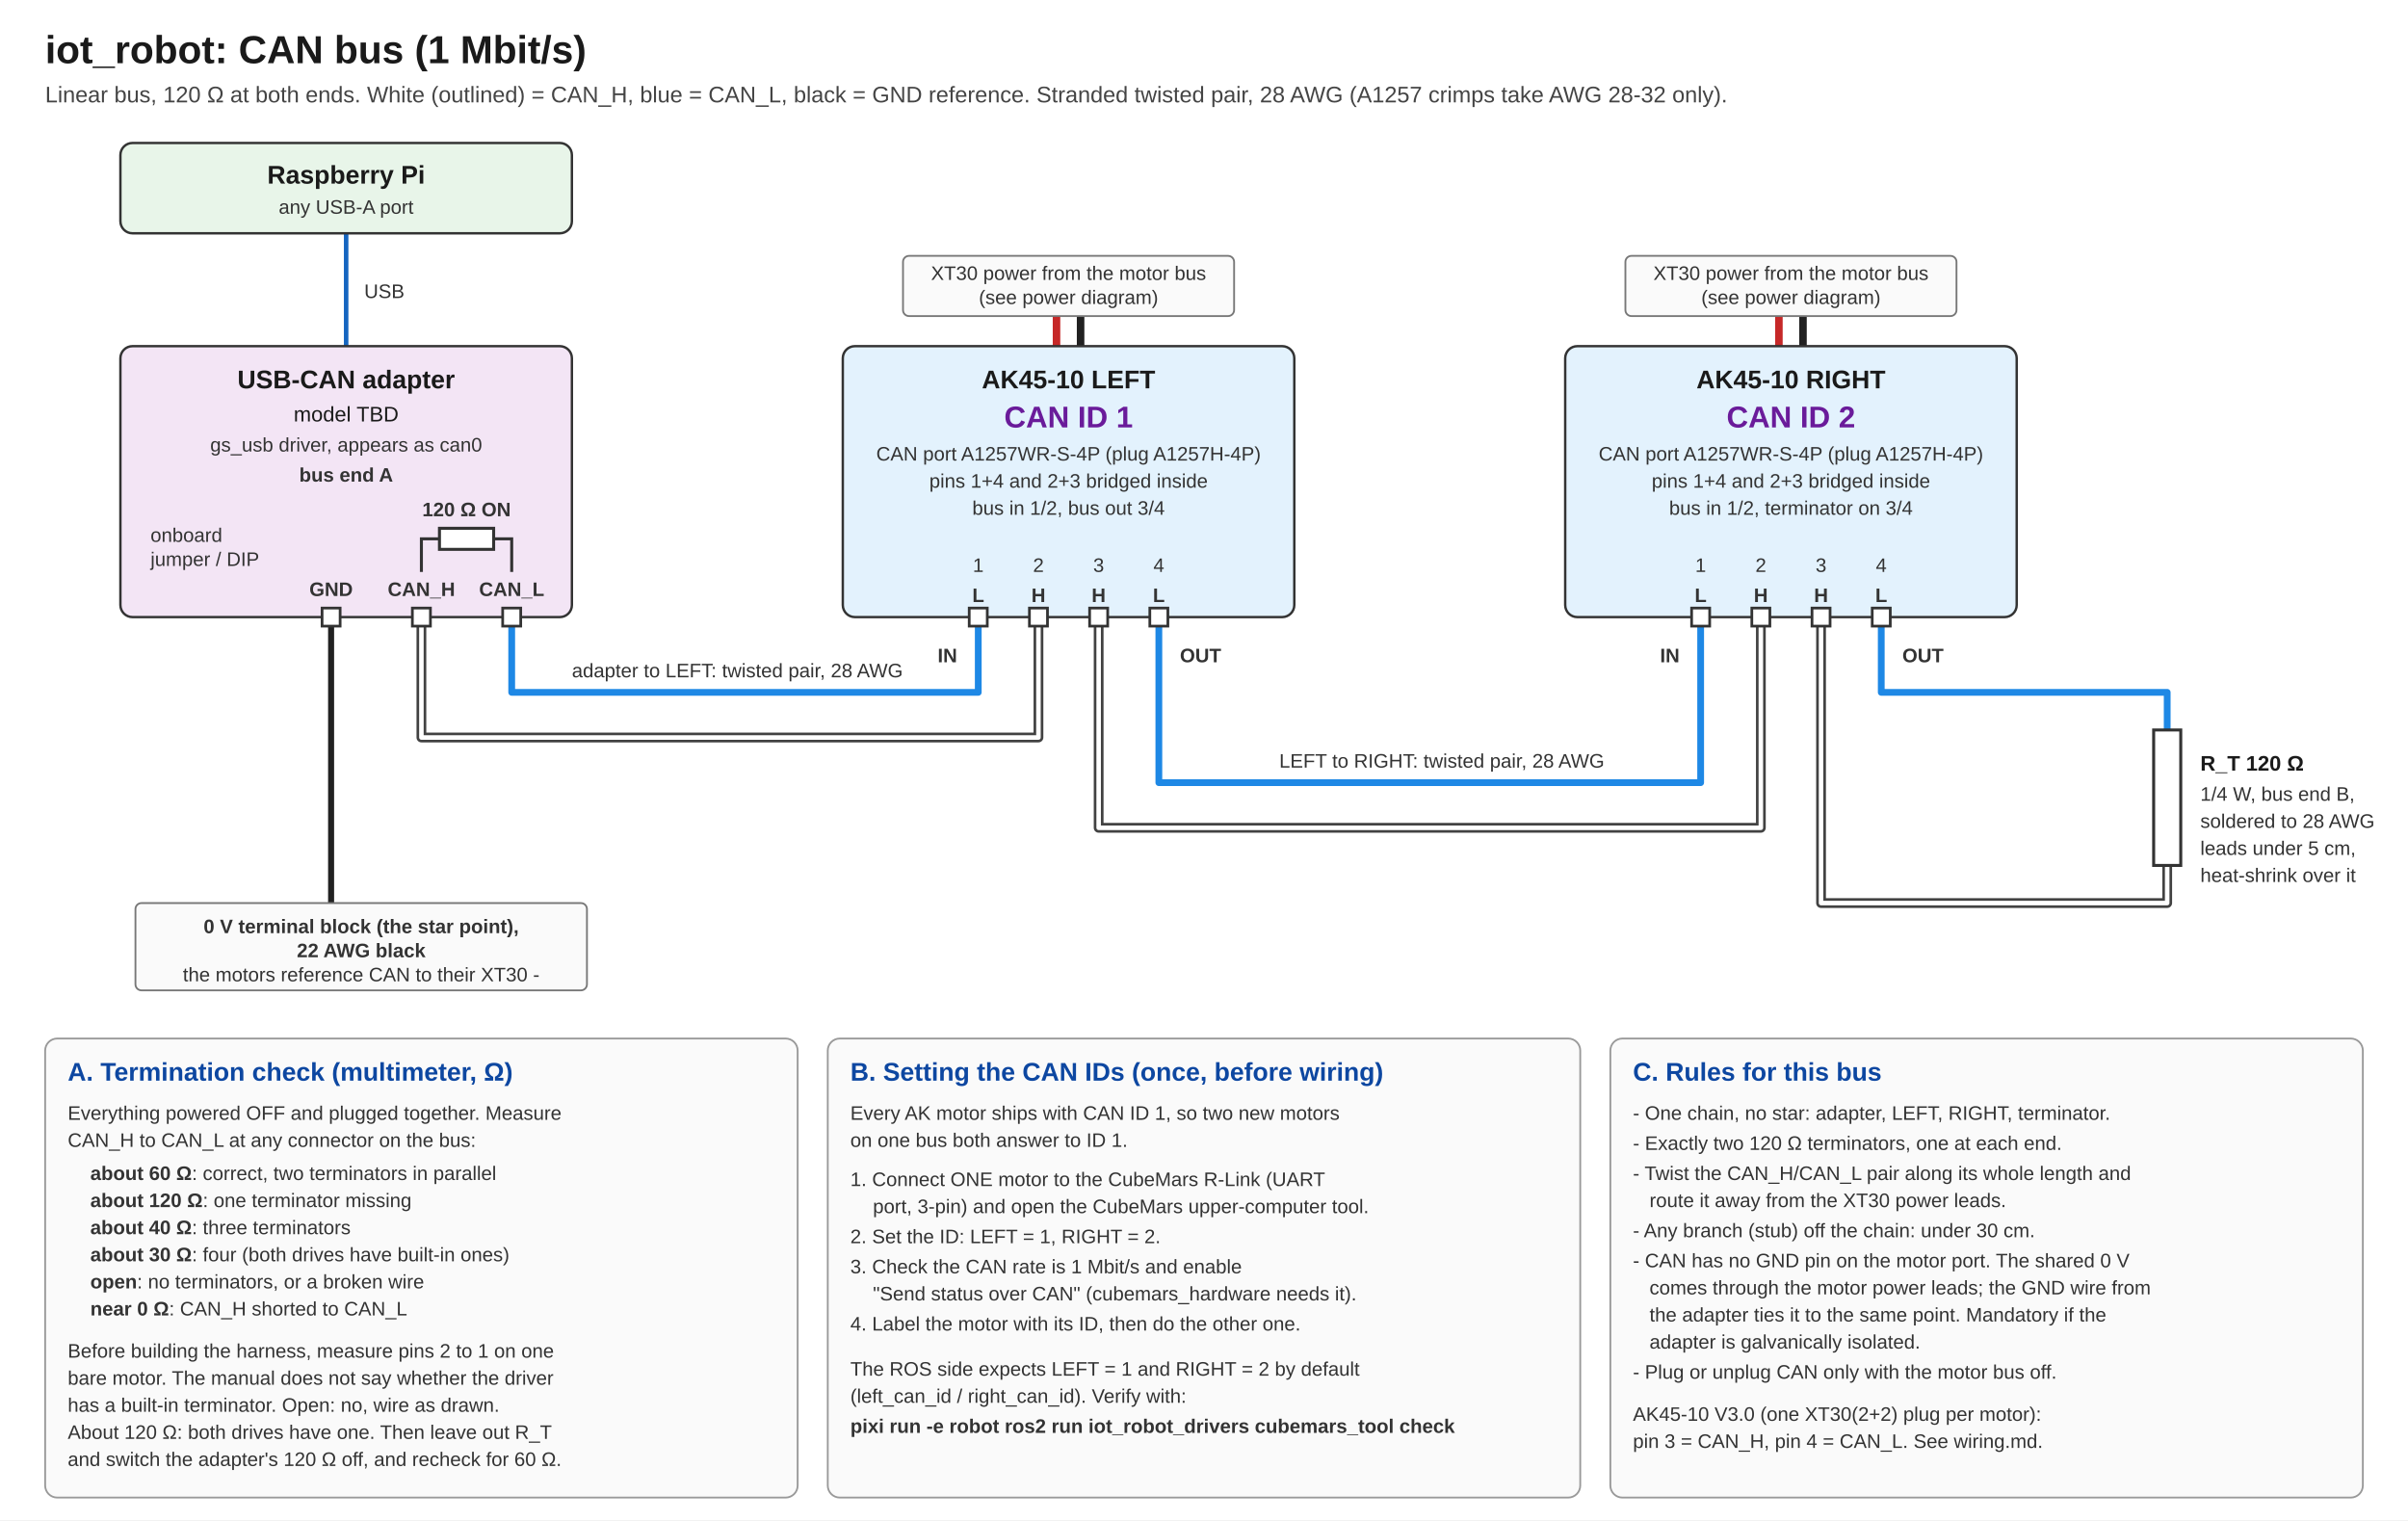
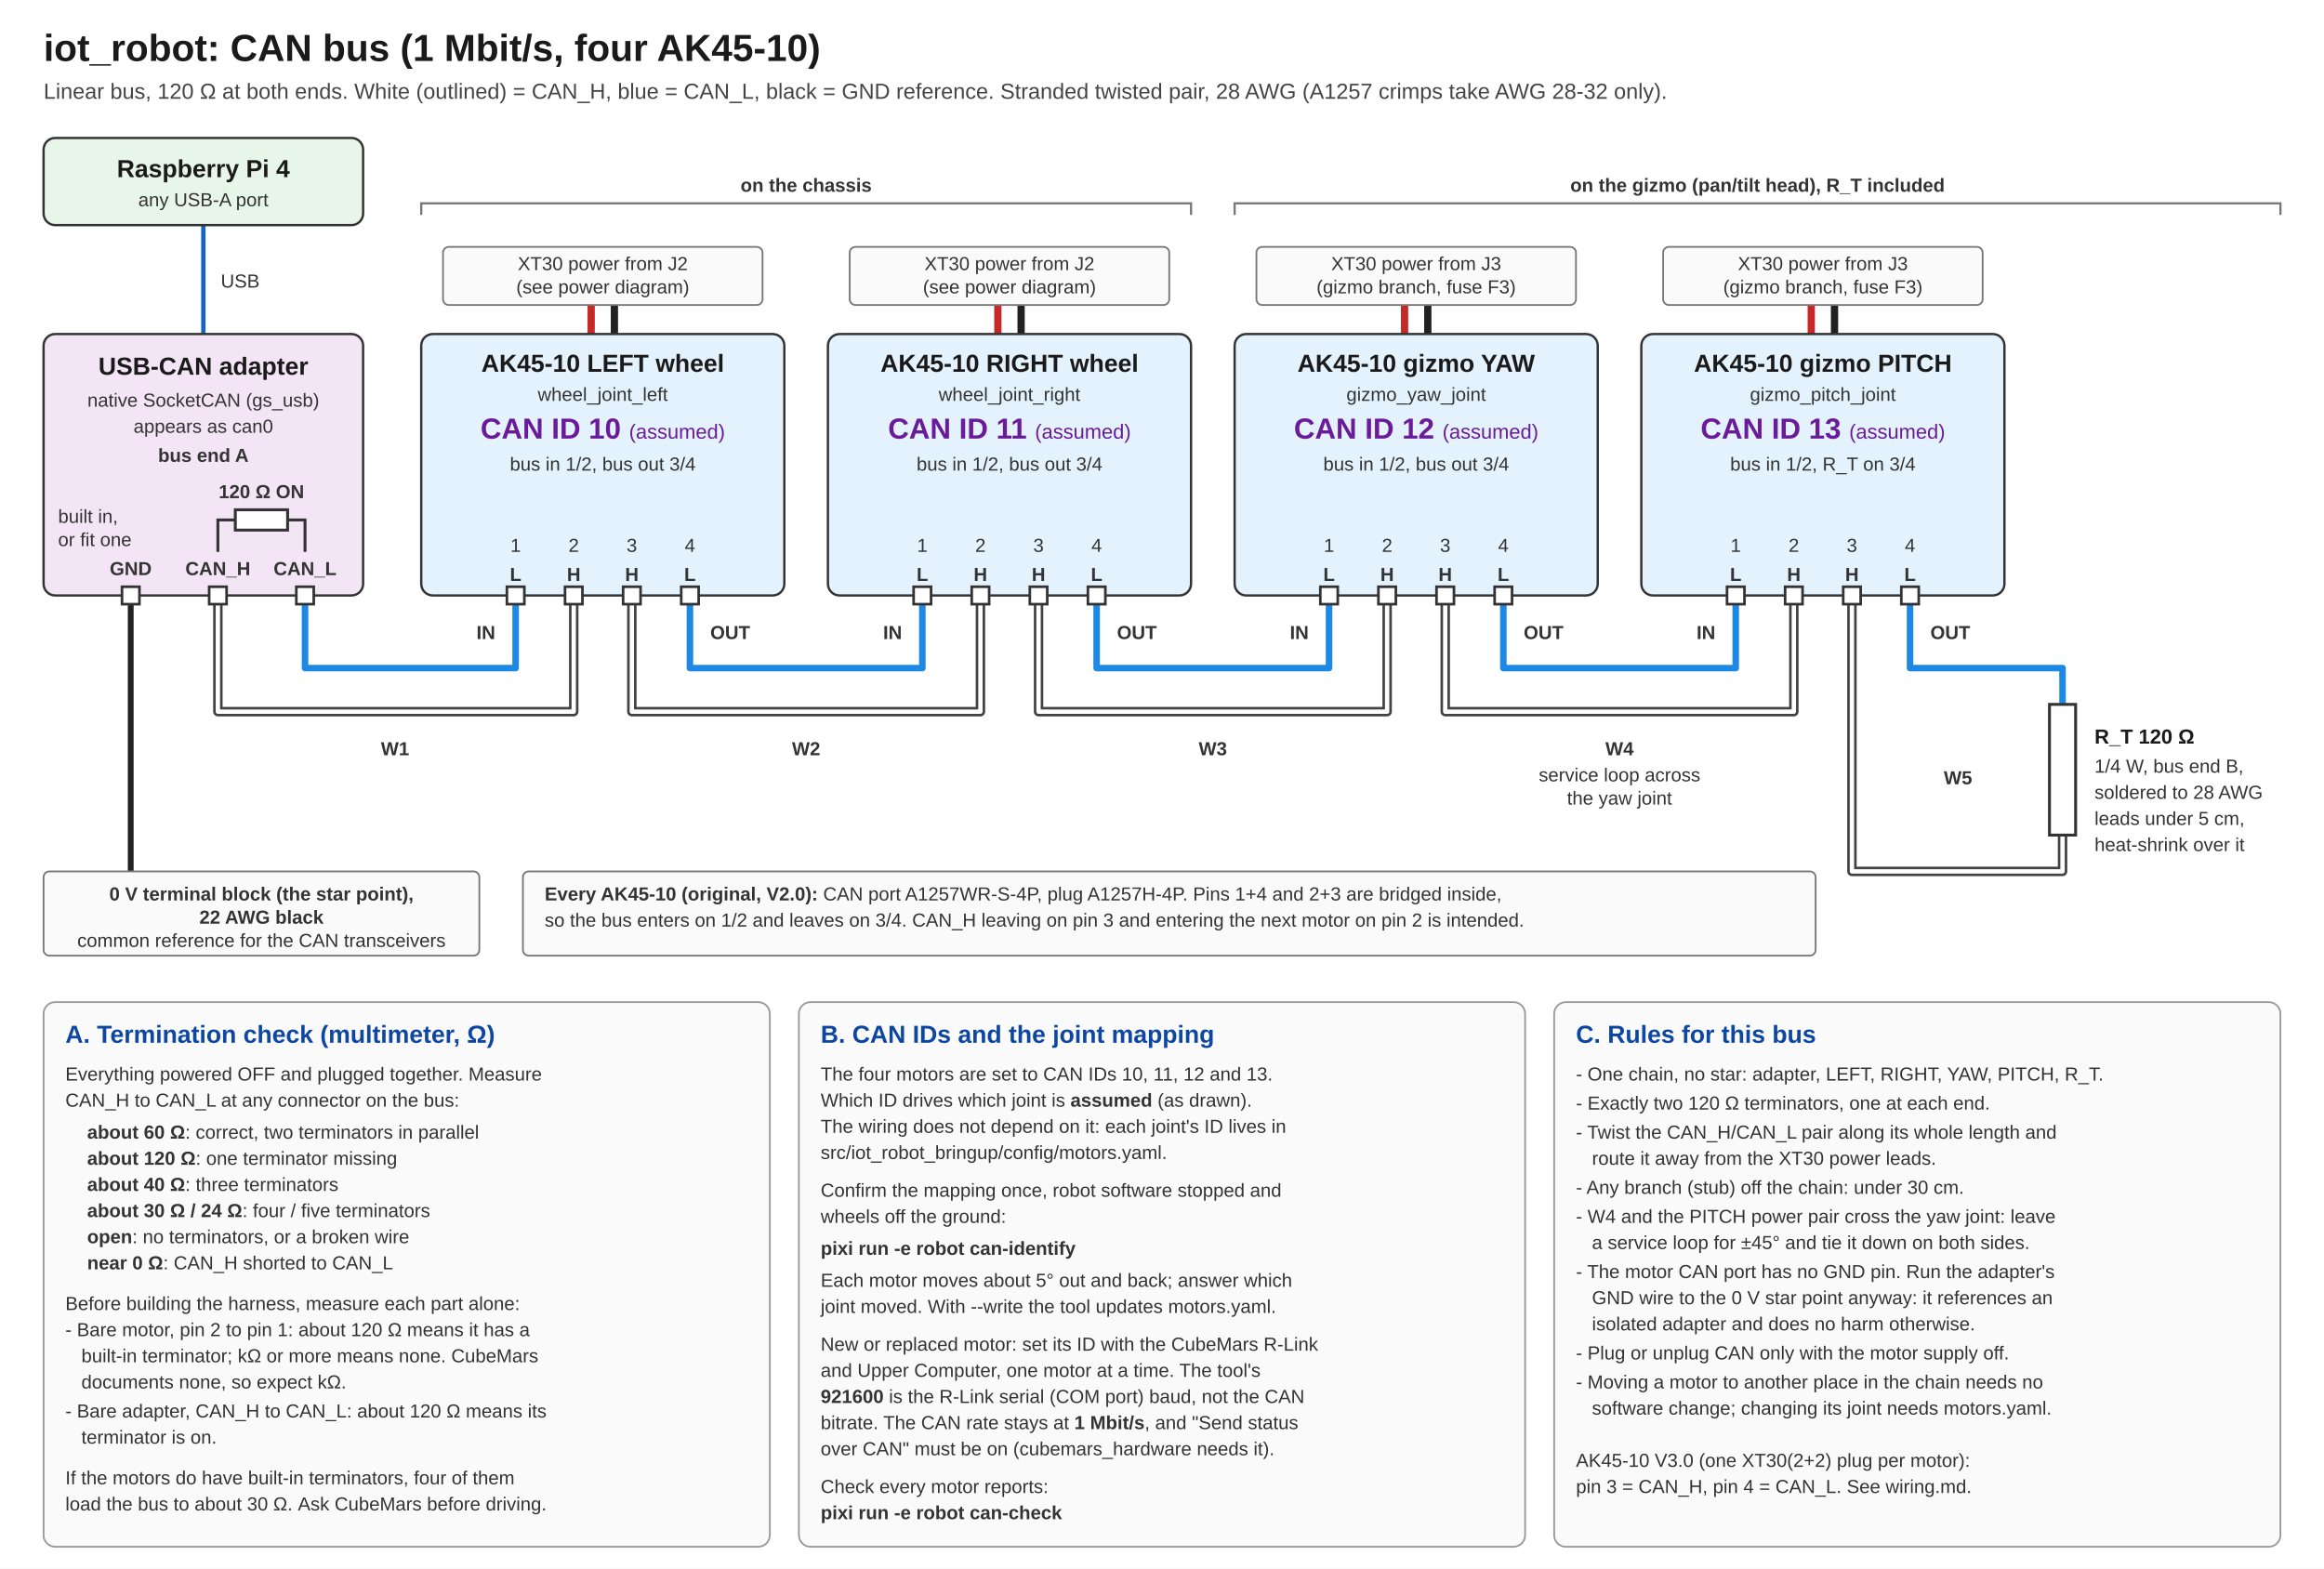
- <svg xmlns="http://www.w3.org/2000/svg" width="1600" height="1010" viewBox="0 0 1600 1010">
+ <svg xmlns="http://www.w3.org/2000/svg" width="1600" height="1080" viewBox="0 0 1600 1080">
  <style>
    text { font-family: Arial, Helvetica, sans-serif; fill: #1a1a1a; }
    .title { font-size: 26px; font-weight: bold; }
    .subtitle { font-size: 15px; fill: #444; }
    .h { font-size: 17px; font-weight: bold; }
    .ph { font-size: 17px; font-weight: bold; fill: #0d47a1; }
    .id { font-size: 20px; font-weight: bold; fill: #6a1b9a; }
+     .as { font-size: 14px; font-weight: normal; fill: #6a1b9a; }
    .t { font-size: 14px; }
    .s { font-size: 13px; fill: #333; }
    .b { font-weight: bold; }
    .box { stroke: #333; stroke-width: 1.6; }
    .act { fill: #e3f2fd; }
    .cpu { fill: #e8f5e9; }
    .ifc { fill: #f3e5f5; }
    .panel { fill: #fafafa; stroke: #999; stroke-width: 1.2; }
    .flag { fill: #fafafa; stroke: #777; stroke-width: 1.2; }
    .hcase { stroke: #424242; stroke-width: 6.5; fill: none; stroke-linejoin: round; }
    .hcore { stroke: #ffffff; stroke-width: 3; fill: none; stroke-linejoin: round; }
    .lo { stroke: #1e88e5; stroke-width: 4.5; fill: none; stroke-linejoin: round; }
    .gnd { stroke: #212121; stroke-width: 4; fill: none; stroke-linejoin: round; }
    .usb { stroke: #1565c0; stroke-width: 3; fill: none; }
    .pos { stroke: #c62828; stroke-width: 5; fill: none; }
    .neg { stroke: #212121; stroke-width: 5; fill: none; }
    .res { fill: #ffffff; stroke: #333; stroke-width: 2; }
    .lead { stroke: #333; stroke-width: 2; fill: none; }
    .pin { fill: #ffffff; stroke: #333; stroke-width: 1.8; }
+     .brk { stroke: #777; stroke-width: 1.5; fill: none; }
  </style>
-   <rect x="0" y="0" width="1600" height="1010" fill="#ffffff" />
-   <text x="30" y="42" class="title">iot_robot: CAN bus (1 Mbit/s)</text>
+   <rect x="0" y="0" width="1600" height="1080" fill="#ffffff" />
+   <text x="30" y="42" class="title">iot_robot: CAN bus (1 Mbit/s, four AK45-10)</text>
  <text x="30" y="68" class="subtitle">Linear bus, 120 Ω at both ends. White (outlined) = CAN_H, blue = CAN_L, black = GND reference. Stranded twisted pair, 28 AWG (A1257 crimps take AWG 28-32 only).</text>
-   <path class="lo" d="M340 410 V460 H650 V410" />
-   <path class="hcase" d="M280 410 V490 H690 V410" />
-   <path class="hcore" d="M280 410 V490 H690 V410" />
-   <path class="lo" d="M770 410 V520 H1130 V410" />
-   <path class="hcase" d="M730 410 V550 H1170 V410" />
-   <path class="hcore" d="M730 410 V550 H1170 V410" />
-   <path class="lo" d="M1250 410 V460 H1440 V485" />
-   <path class="hcase" d="M1210 410 V600 H1440 V575" />
-   <path class="hcore" d="M1210 410 V600 H1440 V575" />
-   <path class="gnd" d="M220 410 V600" />
-   <path class="usb" d="M230 155 V230" />
-   <path class="pos" d="M702 210 V230" />
-   <path class="neg" d="M718 210 V230" />
-   <path class="pos" d="M1182 210 V230" />
-   <path class="neg" d="M1198 210 V230" />
-   <rect class="box cpu" x="80" y="95" width="300" height="60" rx="8" />
-   <text x="230" y="122" class="h" text-anchor="middle">Raspberry Pi</text>
-   <text x="230" y="142" class="s" text-anchor="middle">any USB-A port</text>
-   <text x="242" y="198" class="s">USB</text>
-   <rect class="box ifc" x="80" y="230" width="300" height="180" rx="8" />
-   <text x="230" y="258" class="h" text-anchor="middle">USB-CAN adapter</text>
-   <text x="230" y="280" class="t" text-anchor="middle">model TBD</text>
-   <text x="230" y="300" class="s" text-anchor="middle">gs_usb driver, appears as can0</text>
-   <text x="230" y="320" class="s b" text-anchor="middle">bus end A</text>
-   <path class="lead" d="M280 380 V358 H292" />
-   <rect class="res" x="292" y="351" width="36" height="14" />
-   <path class="lead" d="M328 358 H340 V380" />
-   <text x="310" y="343" class="s b" text-anchor="middle">120 Ω ON</text>
-   <text x="220" y="396" class="s b" text-anchor="middle">GND</text>
-   <text x="280" y="396" class="s b" text-anchor="middle">CAN_H</text>
-   <text x="340" y="396" class="s b" text-anchor="middle">CAN_L</text>
-   <rect class="pin" x="214" y="404" width="12" height="12" />
-   <rect class="pin" x="274" y="404" width="12" height="12" />
-   <rect class="pin" x="334" y="404" width="12" height="12" />
-   <text x="100" y="360" class="s">onboard</text>
-   <text x="100" y="376" class="s">jumper / DIP</text>
-   <text x="380" y="450" class="s">adapter to LEFT: twisted pair, 28 AWG</text>
-   <rect class="flag" x="600" y="170" width="220" height="40" rx="4" />
-   <text x="710" y="186" class="s" text-anchor="middle">XT30 power from the motor bus</text>
-   <text x="710" y="202" class="s" text-anchor="middle">(see power diagram)</text>
-   <rect class="box act" x="560" y="230" width="300" height="180" rx="8" />
-   <text x="710" y="258" class="h" text-anchor="middle">AK45-10 LEFT</text>
-   <text x="710" y="284" class="id" text-anchor="middle">CAN ID 1</text>
-   <text x="710" y="306" class="s" text-anchor="middle">CAN port A1257WR-S-4P (plug A1257H-4P)</text>
-   <text x="710" y="324" class="s" text-anchor="middle">pins 1+4 and 2+3 bridged inside</text>
-   <text x="710" y="342" class="s" text-anchor="middle">bus in 1/2, bus out 3/4</text>
-   <text x="650" y="380" class="s" text-anchor="middle">1</text>
-   <text x="690" y="380" class="s" text-anchor="middle">2</text>
-   <text x="730" y="380" class="s" text-anchor="middle">3</text>
-   <text x="770" y="380" class="s" text-anchor="middle">4</text>
-   <text x="650" y="400" class="s b" text-anchor="middle">L</text>
-   <text x="690" y="400" class="s b" text-anchor="middle">H</text>
-   <text x="730" y="400" class="s b" text-anchor="middle">H</text>
-   <text x="770" y="400" class="s b" text-anchor="middle">L</text>
-   <rect class="pin" x="644" y="404" width="12" height="12" />
-   <rect class="pin" x="684" y="404" width="12" height="12" />
-   <rect class="pin" x="724" y="404" width="12" height="12" />
-   <rect class="pin" x="764" y="404" width="12" height="12" />
-   <text x="636" y="440" class="s b" text-anchor="end">IN</text>
-   <text x="784" y="440" class="s b">OUT</text>
-   <text x="850" y="510" class="s">LEFT to RIGHT: twisted pair, 28 AWG</text>
-   <rect class="flag" x="1080" y="170" width="220" height="40" rx="4" />
-   <text x="1190" y="186" class="s" text-anchor="middle">XT30 power from the motor bus</text>
-   <text x="1190" y="202" class="s" text-anchor="middle">(see power diagram)</text>
-   <rect class="box act" x="1040" y="230" width="300" height="180" rx="8" />
-   <text x="1190" y="258" class="h" text-anchor="middle">AK45-10 RIGHT</text>
-   <text x="1190" y="284" class="id" text-anchor="middle">CAN ID 2</text>
-   <text x="1190" y="306" class="s" text-anchor="middle">CAN port A1257WR-S-4P (plug A1257H-4P)</text>
-   <text x="1190" y="324" class="s" text-anchor="middle">pins 1+4 and 2+3 bridged inside</text>
-   <text x="1190" y="342" class="s" text-anchor="middle">bus in 1/2, terminator on 3/4</text>
-   <text x="1130" y="380" class="s" text-anchor="middle">1</text>
-   <text x="1170" y="380" class="s" text-anchor="middle">2</text>
-   <text x="1210" y="380" class="s" text-anchor="middle">3</text>
-   <text x="1250" y="380" class="s" text-anchor="middle">4</text>
-   <text x="1130" y="400" class="s b" text-anchor="middle">L</text>
-   <text x="1170" y="400" class="s b" text-anchor="middle">H</text>
-   <text x="1210" y="400" class="s b" text-anchor="middle">H</text>
-   <text x="1250" y="400" class="s b" text-anchor="middle">L</text>
-   <rect class="pin" x="1124" y="404" width="12" height="12" />
-   <rect class="pin" x="1164" y="404" width="12" height="12" />
-   <rect class="pin" x="1204" y="404" width="12" height="12" />
-   <rect class="pin" x="1244" y="404" width="12" height="12" />
-   <text x="1116" y="440" class="s b" text-anchor="end">IN</text>
-   <text x="1264" y="440" class="s b">OUT</text>
-   <rect class="res" x="1431" y="485" width="18" height="90" />
-   <text x="1462" y="512" class="t b">R_T 120 Ω</text>
-   <text x="1462" y="532" class="s">1/4 W, bus end B,</text>
-   <text x="1462" y="550" class="s">soldered to 28 AWG</text>
-   <text x="1462" y="568" class="s">leads under 5 cm,</text>
-   <text x="1462" y="586" class="s">heat-shrink over it</text>
-   <rect class="flag" x="90" y="600" width="300" height="58" rx="4" />
-   <text x="240" y="620" class="s b" text-anchor="middle">0 V terminal block (the star point),</text>
-   <text x="240" y="636" class="s b" text-anchor="middle">22 AWG black</text>
-   <text x="240" y="652" class="s" text-anchor="middle">the motors reference CAN to their XT30 -</text>
-   <rect class="panel" x="30" y="690" width="500" height="305" rx="8" />
+   <path class="brk" d="M290 148 V140 H820 V148" />
+   <text x="555" y="132" class="s b" text-anchor="middle">on the chassis</text>
+   <path class="brk" d="M850 148 V140 H1570 V148" />
+   <text x="1210" y="132" class="s b" text-anchor="middle">on the gizmo (pan/tilt head), R_T included</text>
+   <path class="lo" d="M210 410 V460 H355 V410" />
+   <path class="hcase" d="M150 410 V490 H395 V410" />
+   <path class="hcore" d="M150 410 V490 H395 V410" />
+   <path class="lo" d="M475 410 V460 H635 V410" />
+   <path class="hcase" d="M435 410 V490 H675 V410" />
+   <path class="hcore" d="M435 410 V490 H675 V410" />
+   <path class="lo" d="M755 410 V460 H915 V410" />
+   <path class="hcase" d="M715 410 V490 H955 V410" />
+   <path class="hcore" d="M715 410 V490 H955 V410" />
+   <path class="lo" d="M1035 410 V460 H1195 V410" />
+   <path class="hcase" d="M995 410 V490 H1235 V410" />
+   <path class="hcore" d="M995 410 V490 H1235 V410" />
+   <path class="lo" d="M1315 410 V460 H1420 V485" />
+   <path class="hcase" d="M1275 410 V600 H1420 V575" />
+   <path class="hcore" d="M1275 410 V600 H1420 V575" />
+   <path class="gnd" d="M90 410 V600" />
+   <path class="usb" d="M140 155 V230" />
+   <path class="pos" d="M407 210 V230" />
+   <path class="neg" d="M423 210 V230" />
+   <path class="pos" d="M687 210 V230" />
+   <path class="neg" d="M703 210 V230" />
+   <path class="pos" d="M967 210 V230" />
+   <path class="neg" d="M983 210 V230" />
+   <path class="pos" d="M1247 210 V230" />
+   <path class="neg" d="M1263 210 V230" />
+   <rect class="box cpu" x="30" y="95" width="220" height="60" rx="8" />
+   <text x="140" y="122" class="h" text-anchor="middle">Raspberry Pi 4</text>
+   <text x="140" y="142" class="s" text-anchor="middle">any USB-A port</text>
+   <text x="152" y="198" class="s">USB</text>
+   <rect class="box ifc" x="30" y="230" width="220" height="180" rx="8" />
+   <text x="140" y="258" class="h" text-anchor="middle">USB-CAN adapter</text>
+   <text x="140" y="280" class="s" text-anchor="middle">native SocketCAN (gs_usb)</text>
+   <text x="140" y="298" class="s" text-anchor="middle">appears as can0</text>
+   <text x="140" y="318" class="s b" text-anchor="middle">bus end A</text>
+   <path class="lead" d="M150 380 V358 H162" />
+   <rect class="res" x="162" y="351" width="36" height="14" />
+   <path class="lead" d="M198 358 H210 V380" />
+   <text x="180" y="343" class="s b" text-anchor="middle">120 Ω ON</text>
+   <text x="40" y="360" class="s">built in,</text>
+   <text x="40" y="376" class="s">or fit one</text>
+   <text x="90" y="396" class="s b" text-anchor="middle">GND</text>
+   <text x="150" y="396" class="s b" text-anchor="middle">CAN_H</text>
+   <text x="210" y="396" class="s b" text-anchor="middle">CAN_L</text>
+   <rect class="pin" x="84" y="404" width="12" height="12" />
+   <rect class="pin" x="144" y="404" width="12" height="12" />
+   <rect class="pin" x="204" y="404" width="12" height="12" />
+   <rect class="flag" x="305" y="170" width="220" height="40" rx="4" />
+   <text x="415" y="186" class="s" text-anchor="middle">XT30 power from J2</text>
+   <text x="415" y="202" class="s" text-anchor="middle">(see power diagram)</text>
+   <rect class="box act" x="290" y="230" width="250" height="180" rx="8" />
+   <text x="415" y="256" class="h" text-anchor="middle">AK45-10 LEFT wheel</text>
+   <text x="415" y="276" class="s" text-anchor="middle">wheel_joint_left</text>
+   <text x="415" y="302" class="id" text-anchor="middle">CAN ID 10 <tspan class="as">(assumed)</tspan>
+   </text>
+   <text x="415" y="324" class="s" text-anchor="middle">bus in 1/2, bus out 3/4</text>
+   <text x="355" y="380" class="s" text-anchor="middle">1</text>
+   <text x="395" y="380" class="s" text-anchor="middle">2</text>
+   <text x="435" y="380" class="s" text-anchor="middle">3</text>
+   <text x="475" y="380" class="s" text-anchor="middle">4</text>
+   <text x="355" y="400" class="s b" text-anchor="middle">L</text>
+   <text x="395" y="400" class="s b" text-anchor="middle">H</text>
+   <text x="435" y="400" class="s b" text-anchor="middle">H</text>
+   <text x="475" y="400" class="s b" text-anchor="middle">L</text>
+   <rect class="pin" x="349" y="404" width="12" height="12" />
+   <rect class="pin" x="389" y="404" width="12" height="12" />
+   <rect class="pin" x="429" y="404" width="12" height="12" />
+   <rect class="pin" x="469" y="404" width="12" height="12" />
+   <text x="341" y="440" class="s b" text-anchor="end">IN</text>
+   <text x="489" y="440" class="s b">OUT</text>
+   <rect class="flag" x="585" y="170" width="220" height="40" rx="4" />
+   <text x="695" y="186" class="s" text-anchor="middle">XT30 power from J2</text>
+   <text x="695" y="202" class="s" text-anchor="middle">(see power diagram)</text>
+   <rect class="box act" x="570" y="230" width="250" height="180" rx="8" />
+   <text x="695" y="256" class="h" text-anchor="middle">AK45-10 RIGHT wheel</text>
+   <text x="695" y="276" class="s" text-anchor="middle">wheel_joint_right</text>
+   <text x="695" y="302" class="id" text-anchor="middle">CAN ID 11 <tspan class="as">(assumed)</tspan>
+   </text>
+   <text x="695" y="324" class="s" text-anchor="middle">bus in 1/2, bus out 3/4</text>
+   <text x="635" y="380" class="s" text-anchor="middle">1</text>
+   <text x="675" y="380" class="s" text-anchor="middle">2</text>
+   <text x="715" y="380" class="s" text-anchor="middle">3</text>
+   <text x="755" y="380" class="s" text-anchor="middle">4</text>
+   <text x="635" y="400" class="s b" text-anchor="middle">L</text>
+   <text x="675" y="400" class="s b" text-anchor="middle">H</text>
+   <text x="715" y="400" class="s b" text-anchor="middle">H</text>
+   <text x="755" y="400" class="s b" text-anchor="middle">L</text>
+   <rect class="pin" x="629" y="404" width="12" height="12" />
+   <rect class="pin" x="669" y="404" width="12" height="12" />
+   <rect class="pin" x="709" y="404" width="12" height="12" />
+   <rect class="pin" x="749" y="404" width="12" height="12" />
+   <text x="621" y="440" class="s b" text-anchor="end">IN</text>
+   <text x="769" y="440" class="s b">OUT</text>
+   <rect class="flag" x="865" y="170" width="220" height="40" rx="4" />
+   <text x="975" y="186" class="s" text-anchor="middle">XT30 power from J3</text>
+   <text x="975" y="202" class="s" text-anchor="middle">(gizmo branch, fuse F3)</text>
+   <rect class="box act" x="850" y="230" width="250" height="180" rx="8" />
+   <text x="975" y="256" class="h" text-anchor="middle">AK45-10 gizmo YAW</text>
+   <text x="975" y="276" class="s" text-anchor="middle">gizmo_yaw_joint</text>
+   <text x="975" y="302" class="id" text-anchor="middle">CAN ID 12 <tspan class="as">(assumed)</tspan>
+   </text>
+   <text x="975" y="324" class="s" text-anchor="middle">bus in 1/2, bus out 3/4</text>
+   <text x="915" y="380" class="s" text-anchor="middle">1</text>
+   <text x="955" y="380" class="s" text-anchor="middle">2</text>
+   <text x="995" y="380" class="s" text-anchor="middle">3</text>
+   <text x="1035" y="380" class="s" text-anchor="middle">4</text>
+   <text x="915" y="400" class="s b" text-anchor="middle">L</text>
+   <text x="955" y="400" class="s b" text-anchor="middle">H</text>
+   <text x="995" y="400" class="s b" text-anchor="middle">H</text>
+   <text x="1035" y="400" class="s b" text-anchor="middle">L</text>
+   <rect class="pin" x="909" y="404" width="12" height="12" />
+   <rect class="pin" x="949" y="404" width="12" height="12" />
+   <rect class="pin" x="989" y="404" width="12" height="12" />
+   <rect class="pin" x="1029" y="404" width="12" height="12" />
+   <text x="901" y="440" class="s b" text-anchor="end">IN</text>
+   <text x="1049" y="440" class="s b">OUT</text>
+   <rect class="flag" x="1145" y="170" width="220" height="40" rx="4" />
+   <text x="1255" y="186" class="s" text-anchor="middle">XT30 power from J3</text>
+   <text x="1255" y="202" class="s" text-anchor="middle">(gizmo branch, fuse F3)</text>
+   <rect class="box act" x="1130" y="230" width="250" height="180" rx="8" />
+   <text x="1255" y="256" class="h" text-anchor="middle">AK45-10 gizmo PITCH</text>
+   <text x="1255" y="276" class="s" text-anchor="middle">gizmo_pitch_joint</text>
+   <text x="1255" y="302" class="id" text-anchor="middle">CAN ID 13 <tspan class="as">(assumed)</tspan>
+   </text>
+   <text x="1255" y="324" class="s" text-anchor="middle">bus in 1/2, R_T on 3/4</text>
+   <text x="1195" y="380" class="s" text-anchor="middle">1</text>
+   <text x="1235" y="380" class="s" text-anchor="middle">2</text>
+   <text x="1275" y="380" class="s" text-anchor="middle">3</text>
+   <text x="1315" y="380" class="s" text-anchor="middle">4</text>
+   <text x="1195" y="400" class="s b" text-anchor="middle">L</text>
+   <text x="1235" y="400" class="s b" text-anchor="middle">H</text>
+   <text x="1275" y="400" class="s b" text-anchor="middle">H</text>
+   <text x="1315" y="400" class="s b" text-anchor="middle">L</text>
+   <rect class="pin" x="1189" y="404" width="12" height="12" />
+   <rect class="pin" x="1229" y="404" width="12" height="12" />
+   <rect class="pin" x="1269" y="404" width="12" height="12" />
+   <rect class="pin" x="1309" y="404" width="12" height="12" />
+   <text x="1181" y="440" class="s b" text-anchor="end">IN</text>
+   <text x="1329" y="440" class="s b">OUT</text>
+   <text x="272" y="520" class="s b" text-anchor="middle">W1</text>
+   <text x="555" y="520" class="s b" text-anchor="middle">W2</text>
+   <text x="835" y="520" class="s b" text-anchor="middle">W3</text>
+   <text x="1115" y="520" class="s b" text-anchor="middle">W4</text>
+   <text x="1115" y="538" class="s" text-anchor="middle">service loop across</text>
+   <text x="1115" y="554" class="s" text-anchor="middle">the yaw joint</text>
+   <text x="1348" y="540" class="s b" text-anchor="middle">W5</text>
+   <rect class="res" x="1411" y="485" width="18" height="90" />
+   <text x="1442" y="512" class="t b">R_T 120 Ω</text>
+   <text x="1442" y="532" class="s">1/4 W, bus end B,</text>
+   <text x="1442" y="550" class="s">soldered to 28 AWG</text>
+   <text x="1442" y="568" class="s">leads under 5 cm,</text>
+   <text x="1442" y="586" class="s">heat-shrink over it</text>
+   <rect class="flag" x="30" y="600" width="300" height="58" rx="4" />
+   <text x="180" y="620" class="s b" text-anchor="middle">0 V terminal block (the star point),</text>
+   <text x="180" y="636" class="s b" text-anchor="middle">22 AWG black</text>
+   <text x="180" y="652" class="s" text-anchor="middle">common reference for the CAN transceivers</text>
+   <rect class="flag" x="360" y="600" width="890" height="58" rx="4" />
+   <text x="375" y="620" class="s">
+     <tspan class="b">Every AK45-10 (original, V2.0):</tspan> CAN port A1257WR-S-4P, plug A1257H-4P. Pins 1+4 and 2+3 are bridged inside,</text>
+   <text x="375" y="638" class="s">so the bus enters on 1/2 and leaves on 3/4. CAN_H leaving on pin 3 and entering the next motor on pin 2 is intended.</text>
+   <rect class="panel" x="30" y="690" width="500" height="375" rx="8" />
  <text x="45" y="718" class="ph">A. Termination check (multimeter, Ω)</text>
  <text x="45" y="744" class="s">Everything powered OFF and plugged together. Measure</text>
  <text x="45" y="762" class="s">CAN_H to CAN_L at any connector on the bus:</text>
  <text x="60" y="784" class="s">
    <tspan class="b">about 60 Ω</tspan>: correct, two terminators in parallel</text>
  <text x="60" y="802" class="s">
    <tspan class="b">about 120 Ω</tspan>: one terminator missing</text>
  <text x="60" y="820" class="s">
    <tspan class="b">about 40 Ω</tspan>: three terminators</text>
  <text x="60" y="838" class="s">
-     <tspan class="b">about 30 Ω</tspan>: four (both drives have built-in ones)</text>
+     <tspan class="b">about 30 Ω / 24 Ω</tspan>: four / five terminators</text>
  <text x="60" y="856" class="s">
    <tspan class="b">open</tspan>: no terminators, or a broken wire</text>
  <text x="60" y="874" class="s">
    <tspan class="b">near 0 Ω</tspan>: CAN_H shorted to CAN_L</text>
-   <text x="45" y="902" class="s">Before building the harness, measure pins 2 to 1 on one</text>
-   <text x="45" y="920" class="s">bare motor. The manual does not say whether the driver</text>
-   <text x="45" y="938" class="s">has a built-in terminator. Open: no, wire as drawn.</text>
-   <text x="45" y="956" class="s">About 120 Ω: both drives have one. Then leave out R_T</text>
-   <text x="45" y="974" class="s">and switch the adapter's 120 Ω off, and recheck for 60 Ω.</text>
-   <rect class="panel" x="550" y="690" width="500" height="305" rx="8" />
-   <text x="565" y="718" class="ph">B. Setting the CAN IDs (once, before wiring)</text>
-   <text x="565" y="744" class="s">Every AK motor ships with CAN ID 1, so two new motors</text>
-   <text x="565" y="762" class="s">on one bus both answer to ID 1.</text>
-   <text x="565" y="788" class="s">1. Connect ONE motor to the CubeMars R-Link (UART</text>
-   <text x="580" y="806" class="s">port, 3-pin) and open the CubeMars upper-computer tool.</text>
-   <text x="565" y="826" class="s">2. Set the ID: LEFT = 1, RIGHT = 2.</text>
-   <text x="565" y="846" class="s">3. Check the CAN rate is 1 Mbit/s and enable</text>
-   <text x="580" y="864" class="s">"Send status over CAN" (cubemars_hardware needs it).</text>
-   <text x="565" y="884" class="s">4. Label the motor with its ID, then do the other one.</text>
-   <text x="565" y="914" class="s">The ROS side expects LEFT = 1 and RIGHT = 2 by default</text>
-   <text x="565" y="932" class="s">(left_can_id / right_can_id). Verify with:</text>
-   <text x="565" y="952" class="s b">pixi run -e robot ros2 run iot_robot_drivers cubemars_tool check</text>
-   <rect class="panel" x="1070" y="690" width="500" height="305" rx="8" />
+   <text x="45" y="902" class="s">Before building the harness, measure each part alone:</text>
+   <text x="45" y="920" class="s">- Bare motor, pin 2 to pin 1: about 120 Ω means it has a</text>
+   <text x="56" y="938" class="s">built-in terminator; kΩ or more means none. CubeMars</text>
+   <text x="56" y="956" class="s">documents none, so expect kΩ.</text>
+   <text x="45" y="976" class="s">- Bare adapter, CAN_H to CAN_L: about 120 Ω means its</text>
+   <text x="56" y="994" class="s">terminator is on.</text>
+   <text x="45" y="1022" class="s">If the motors do have built-in terminators, four of them</text>
+   <text x="45" y="1040" class="s">load the bus to about 30 Ω. Ask CubeMars before driving.</text>
+   <rect class="panel" x="550" y="690" width="500" height="375" rx="8" />
+   <text x="565" y="718" class="ph">B. CAN IDs and the joint mapping</text>
+   <text x="565" y="744" class="s">The four motors are set to CAN IDs 10, 11, 12 and 13.</text>
+   <text x="565" y="762" class="s">Which ID drives which joint is <tspan class="b">assumed</tspan> (as drawn).</text>
+   <text x="565" y="780" class="s">The wiring does not depend on it: each joint's ID lives in</text>
+   <text x="565" y="798" class="s">src/iot_robot_bringup/config/motors.yaml.</text>
+   <text x="565" y="824" class="s">Confirm the mapping once, robot software stopped and</text>
+   <text x="565" y="842" class="s">wheels off the ground:</text>
+   <text x="565" y="864" class="s b">pixi run -e robot can-identify</text>
+   <text x="565" y="886" class="s">Each motor moves about 5° out and back; answer which</text>
+   <text x="565" y="904" class="s">joint moved. With --write the tool updates motors.yaml.</text>
+   <text x="565" y="930" class="s">New or replaced motor: set its ID with the CubeMars R-Link</text>
+   <text x="565" y="948" class="s">and Upper Computer, one motor at a time. The tool's</text>
+   <text x="565" y="966" class="s">
+     <tspan class="b">921600</tspan> is the R-Link serial (COM port) baud, not the CAN</text>
+   <text x="565" y="984" class="s">bitrate. The CAN rate stays at <tspan class="b">1 Mbit/s</tspan>, and "Send status</text>
+   <text x="565" y="1002" class="s">over CAN" must be on (cubemars_hardware needs it).</text>
+   <text x="565" y="1028" class="s">Check every motor reports:</text>
+   <text x="565" y="1046" class="s b">pixi run -e robot can-check</text>
+   <rect class="panel" x="1070" y="690" width="500" height="375" rx="8" />
  <text x="1085" y="718" class="ph">C. Rules for this bus</text>
-   <text x="1085" y="744" class="s">- One chain, no star: adapter, LEFT, RIGHT, terminator.</text>
+   <text x="1085" y="744" class="s">- One chain, no star: adapter, LEFT, RIGHT, YAW, PITCH, R_T.</text>
  <text x="1085" y="764" class="s">- Exactly two 120 Ω terminators, one at each end.</text>
  <text x="1085" y="784" class="s">- Twist the CAN_H/CAN_L pair along its whole length and</text>
  <text x="1096" y="802" class="s">route it away from the XT30 power leads.</text>
  <text x="1085" y="822" class="s">- Any branch (stub) off the chain: under 30 cm.</text>
-   <text x="1085" y="842" class="s">- CAN has no GND pin on the motor port. The shared 0 V</text>
-   <text x="1096" y="860" class="s">comes through the motor power leads; the GND wire from</text>
-   <text x="1096" y="878" class="s">the adapter ties it to the same point. Mandatory if the</text>
-   <text x="1096" y="896" class="s">adapter is galvanically isolated.</text>
-   <text x="1085" y="916" class="s">- Plug or unplug CAN only with the motor bus off.</text>
-   <text x="1085" y="944" class="s">AK45-10 V3.0 (one XT30(2+2) plug per motor):</text>
-   <text x="1085" y="962" class="s">pin 3 = CAN_H, pin 4 = CAN_L. See wiring.md.</text>
+   <text x="1085" y="842" class="s">- W4 and the PITCH power pair cross the yaw joint: leave</text>
+   <text x="1096" y="860" class="s">a service loop for ±45° and tie it down on both sides.</text>
+   <text x="1085" y="880" class="s">- The motor CAN port has no GND pin. Run the adapter's</text>
+   <text x="1096" y="898" class="s">GND wire to the 0 V star point anyway: it references an</text>
+   <text x="1096" y="916" class="s">isolated adapter and does no harm otherwise.</text>
+   <text x="1085" y="936" class="s">- Plug or unplug CAN only with the motor supply off.</text>
+   <text x="1085" y="956" class="s">- Moving a motor to another place in the chain needs no</text>
+   <text x="1096" y="974" class="s">software change; changing its joint needs motors.yaml.</text>
+   <text x="1085" y="1010" class="s">AK45-10 V3.0 (one XT30(2+2) plug per motor):</text>
+   <text x="1085" y="1028" class="s">pin 3 = CAN_H, pin 4 = CAN_L. See wiring.md.</text>
</svg>
